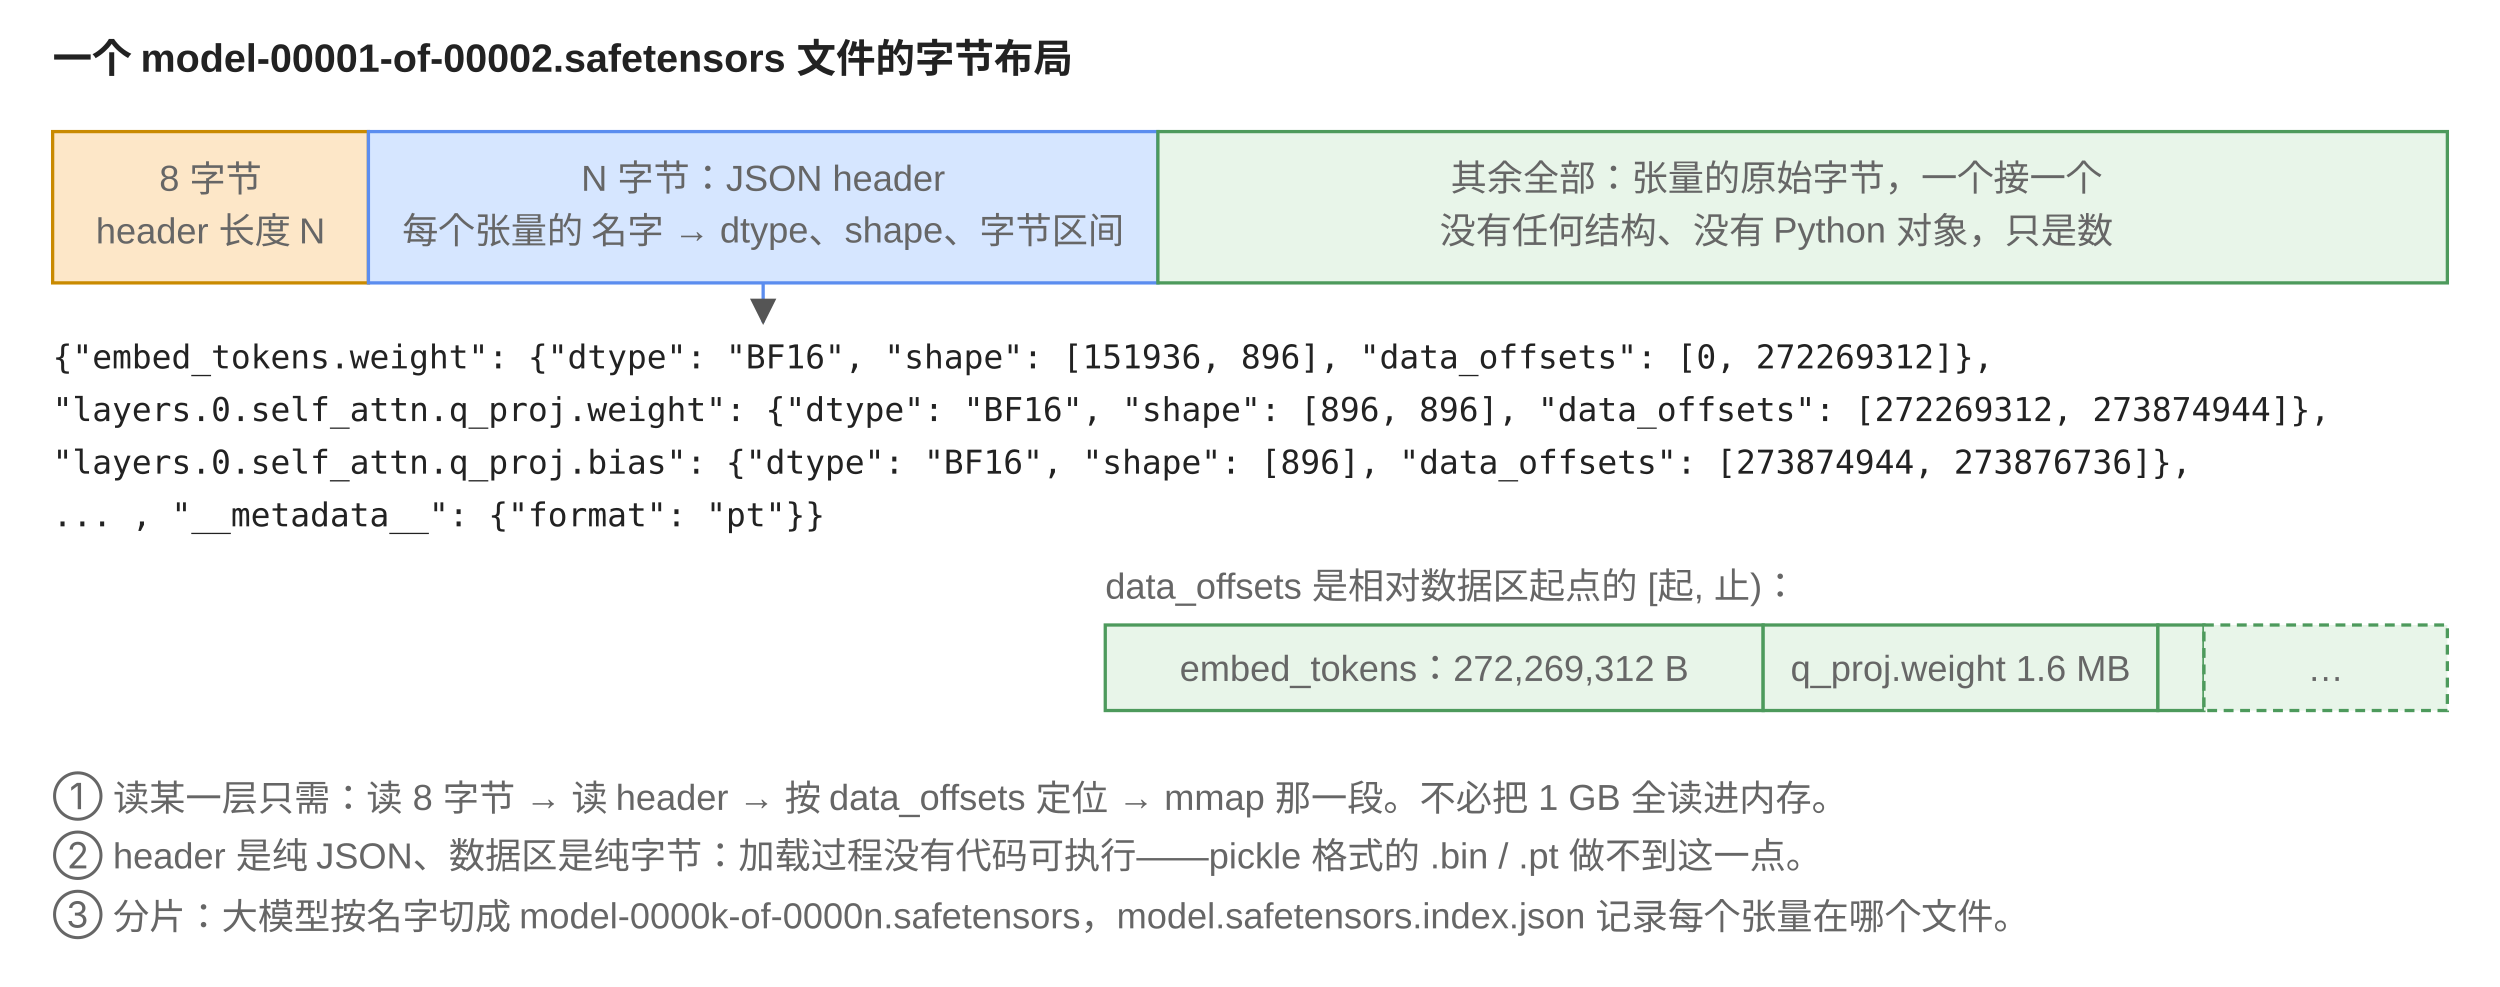
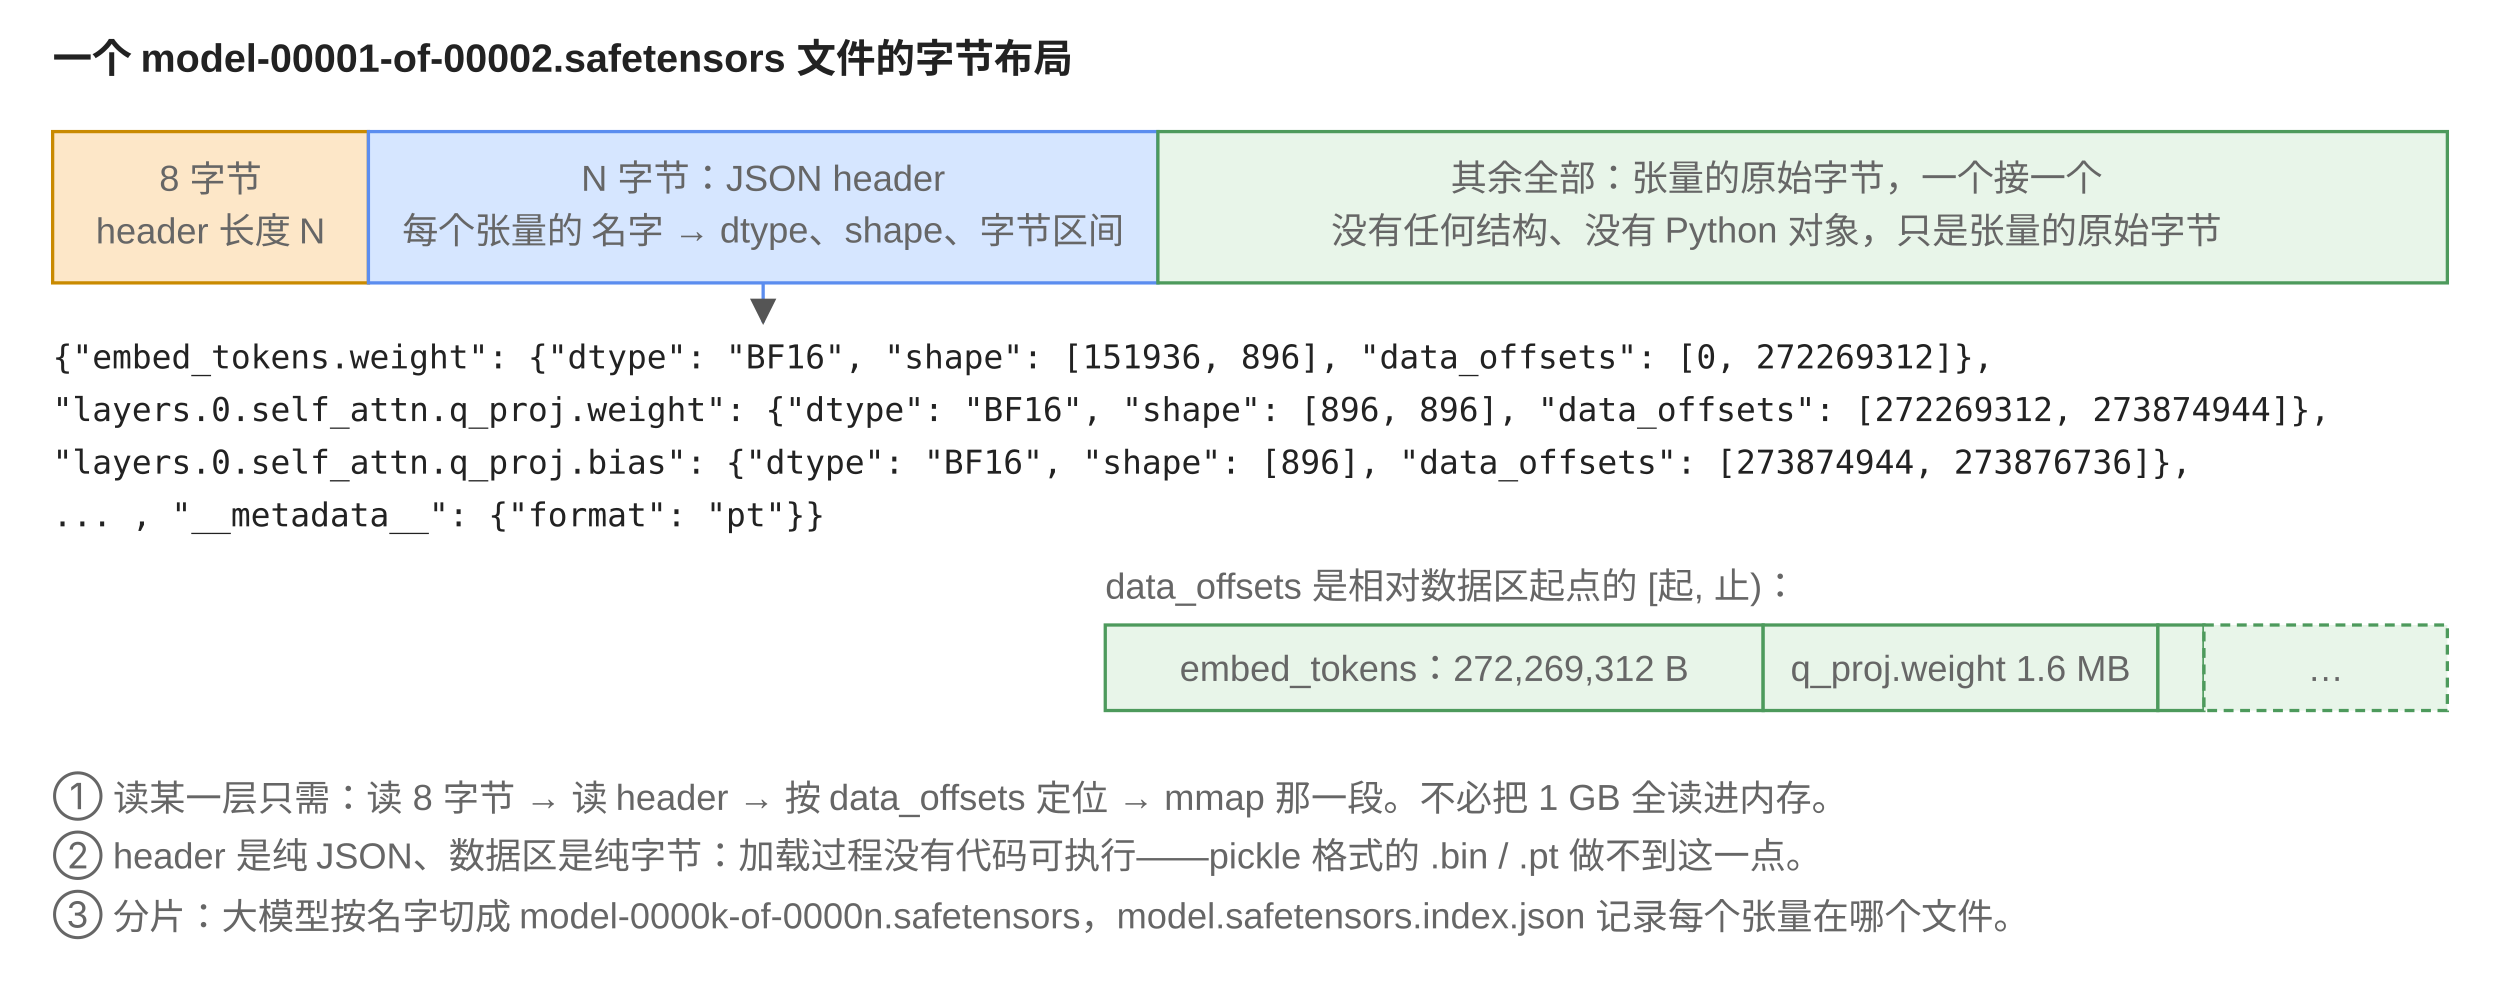
<svg xmlns="http://www.w3.org/2000/svg" width="760" height="300" viewBox="0 0 760 300" font-family="-apple-system, 'PingFang SC', 'Helvetica Neue', Arial, sans-serif" font-size="12">
  <defs>
    <marker id="a" viewBox="0 0 10 10" refX="9" refY="5" markerWidth="8" markerHeight="8" orient="auto-start-reverse">
      <path d="M0,0 L10,5 L0,10 z" fill="#555" />
    </marker>
  </defs>
  <style>.t{font-weight:600;fill:#222}.m{fill:#666;font-size:11px}.mono{font-family:Menlo,Consolas,monospace;font-size:10px;fill:#222}</style>
  <text x="16" y="22" class="t">一个 model-00001-of-00002.safetensors 文件的字节布局</text>
  <rect x="16" y="40" width="96" height="46" fill="#fde7c8" stroke="#c98a00" />
  <text x="64" y="58" text-anchor="middle" class="m">8 字节</text>
  <text x="64" y="74" text-anchor="middle" class="m">header 长度 N</text>
  <rect x="112" y="40" width="240" height="46" fill="#d6e6ff" stroke="#5b8def" />
  <text x="232" y="58" text-anchor="middle" class="m">N 字节：JSON header</text>
  <text x="232" y="74" text-anchor="middle" class="m">每个张量的 名字 → dtype、shape、字节区间</text>
  <rect x="352" y="40" width="392" height="46" fill="#e8f5e9" stroke="#4d9a5c" />
  <text x="540" y="58" text-anchor="middle" class="m">其余全部：张量的原始字节，一个接一个</text>
-   <text x="540" y="74" text-anchor="middle" class="m">没有任何结构、没有 Python 对象，只是数</text>
+   <text x="540" y="74" text-anchor="middle" class="m">没有任何结构、没有 Python 对象，只是张量的原始字节</text>
  <text x="16" y="112" class="mono">{"embed_tokens.weight":        {"dtype": "BF16", "shape": [151936, 896], "data_offsets": [0, 272269312]},</text>
  <text x="16" y="128" class="mono"> "layers.0.self_attn.q_proj.weight": {"dtype": "BF16", "shape": [896, 896], "data_offsets": [272269312, 273874944]},</text>
  <text x="16" y="144" class="mono"> "layers.0.self_attn.q_proj.bias":   {"dtype": "BF16", "shape": [896],      "data_offsets": [273874944, 273876736]},</text>
  <text x="16" y="160" class="mono"> ... ,  "__metadata__": {"format": "pt"}}</text>
  <line x1="232" y1="86" x2="232" y2="98" stroke="#5b8def" marker-end="url(#a)" />
  <rect x="336" y="190" width="200" height="26" fill="#e8f5e9" stroke="#4d9a5c" />
  <text x="436" y="207" text-anchor="middle" class="m">embed_tokens：272,269,312 B</text>
  <rect x="536" y="190" width="120" height="26" fill="#e8f5e9" stroke="#4d9a5c" />
  <text x="596" y="207" text-anchor="middle" class="m">q_proj.weight 1.6 MB</text>
  <rect x="656" y="190" width="14" height="26" fill="#e8f5e9" stroke="#4d9a5c" />
  <rect x="670" y="190" width="74" height="26" fill="#e8f5e9" stroke="#4d9a5c" stroke-dasharray="3 2" />
  <text x="707" y="207" text-anchor="middle" class="m">…</text>
  <text x="336" y="182" class="m">data_offsets 是相对数据区起点的 [起, 止)：</text>
  <text x="16" y="246" class="m">① 读某一层只需：读 8 字节 → 读 header → 按 data_offsets 定位 → mmap 那一段。不必把 1 GB 全读进内存。</text>
  <text x="16" y="264" class="m">② header 是纯 JSON、数据区是纯字节：加载过程没有代码可执行——pickle 格式的 .bin / .pt 做不到这一点。</text>
  <text x="16" y="282" class="m">③ 分片：大模型按名字切成 model-0000k-of-0000n.safetensors，model.safetensors.index.json 记录每个张量在哪个文件。</text>
</svg>
